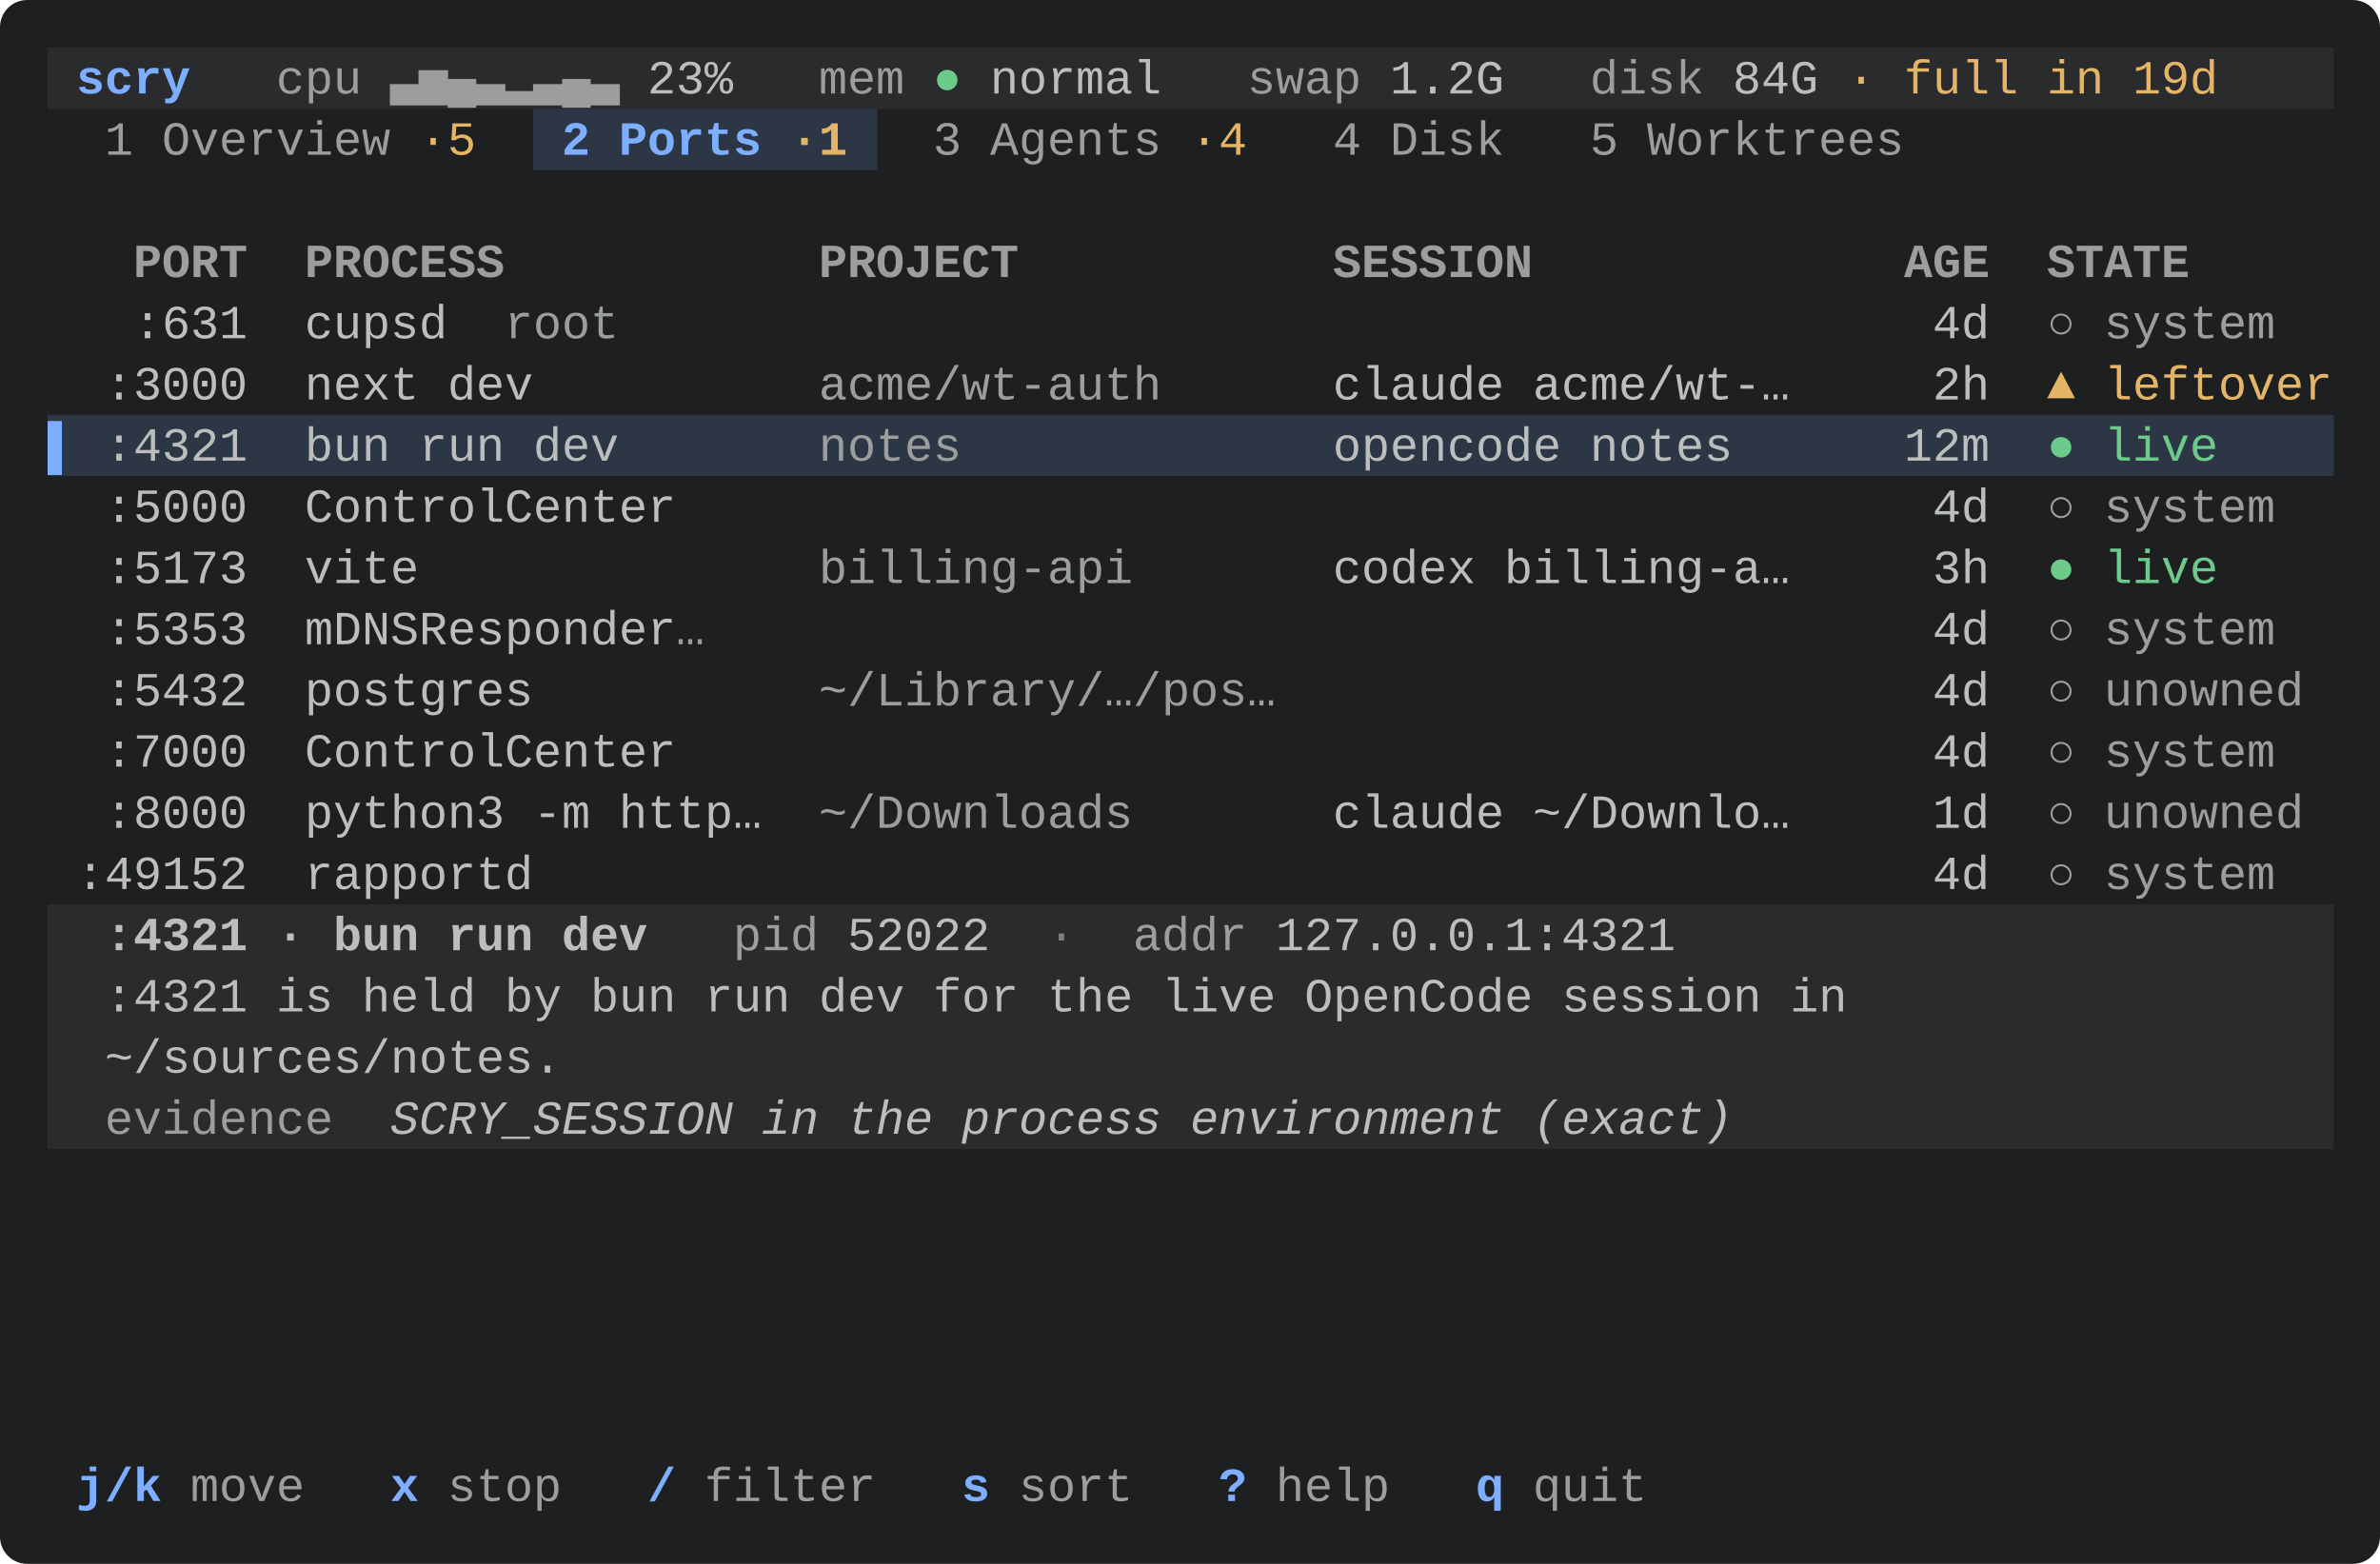
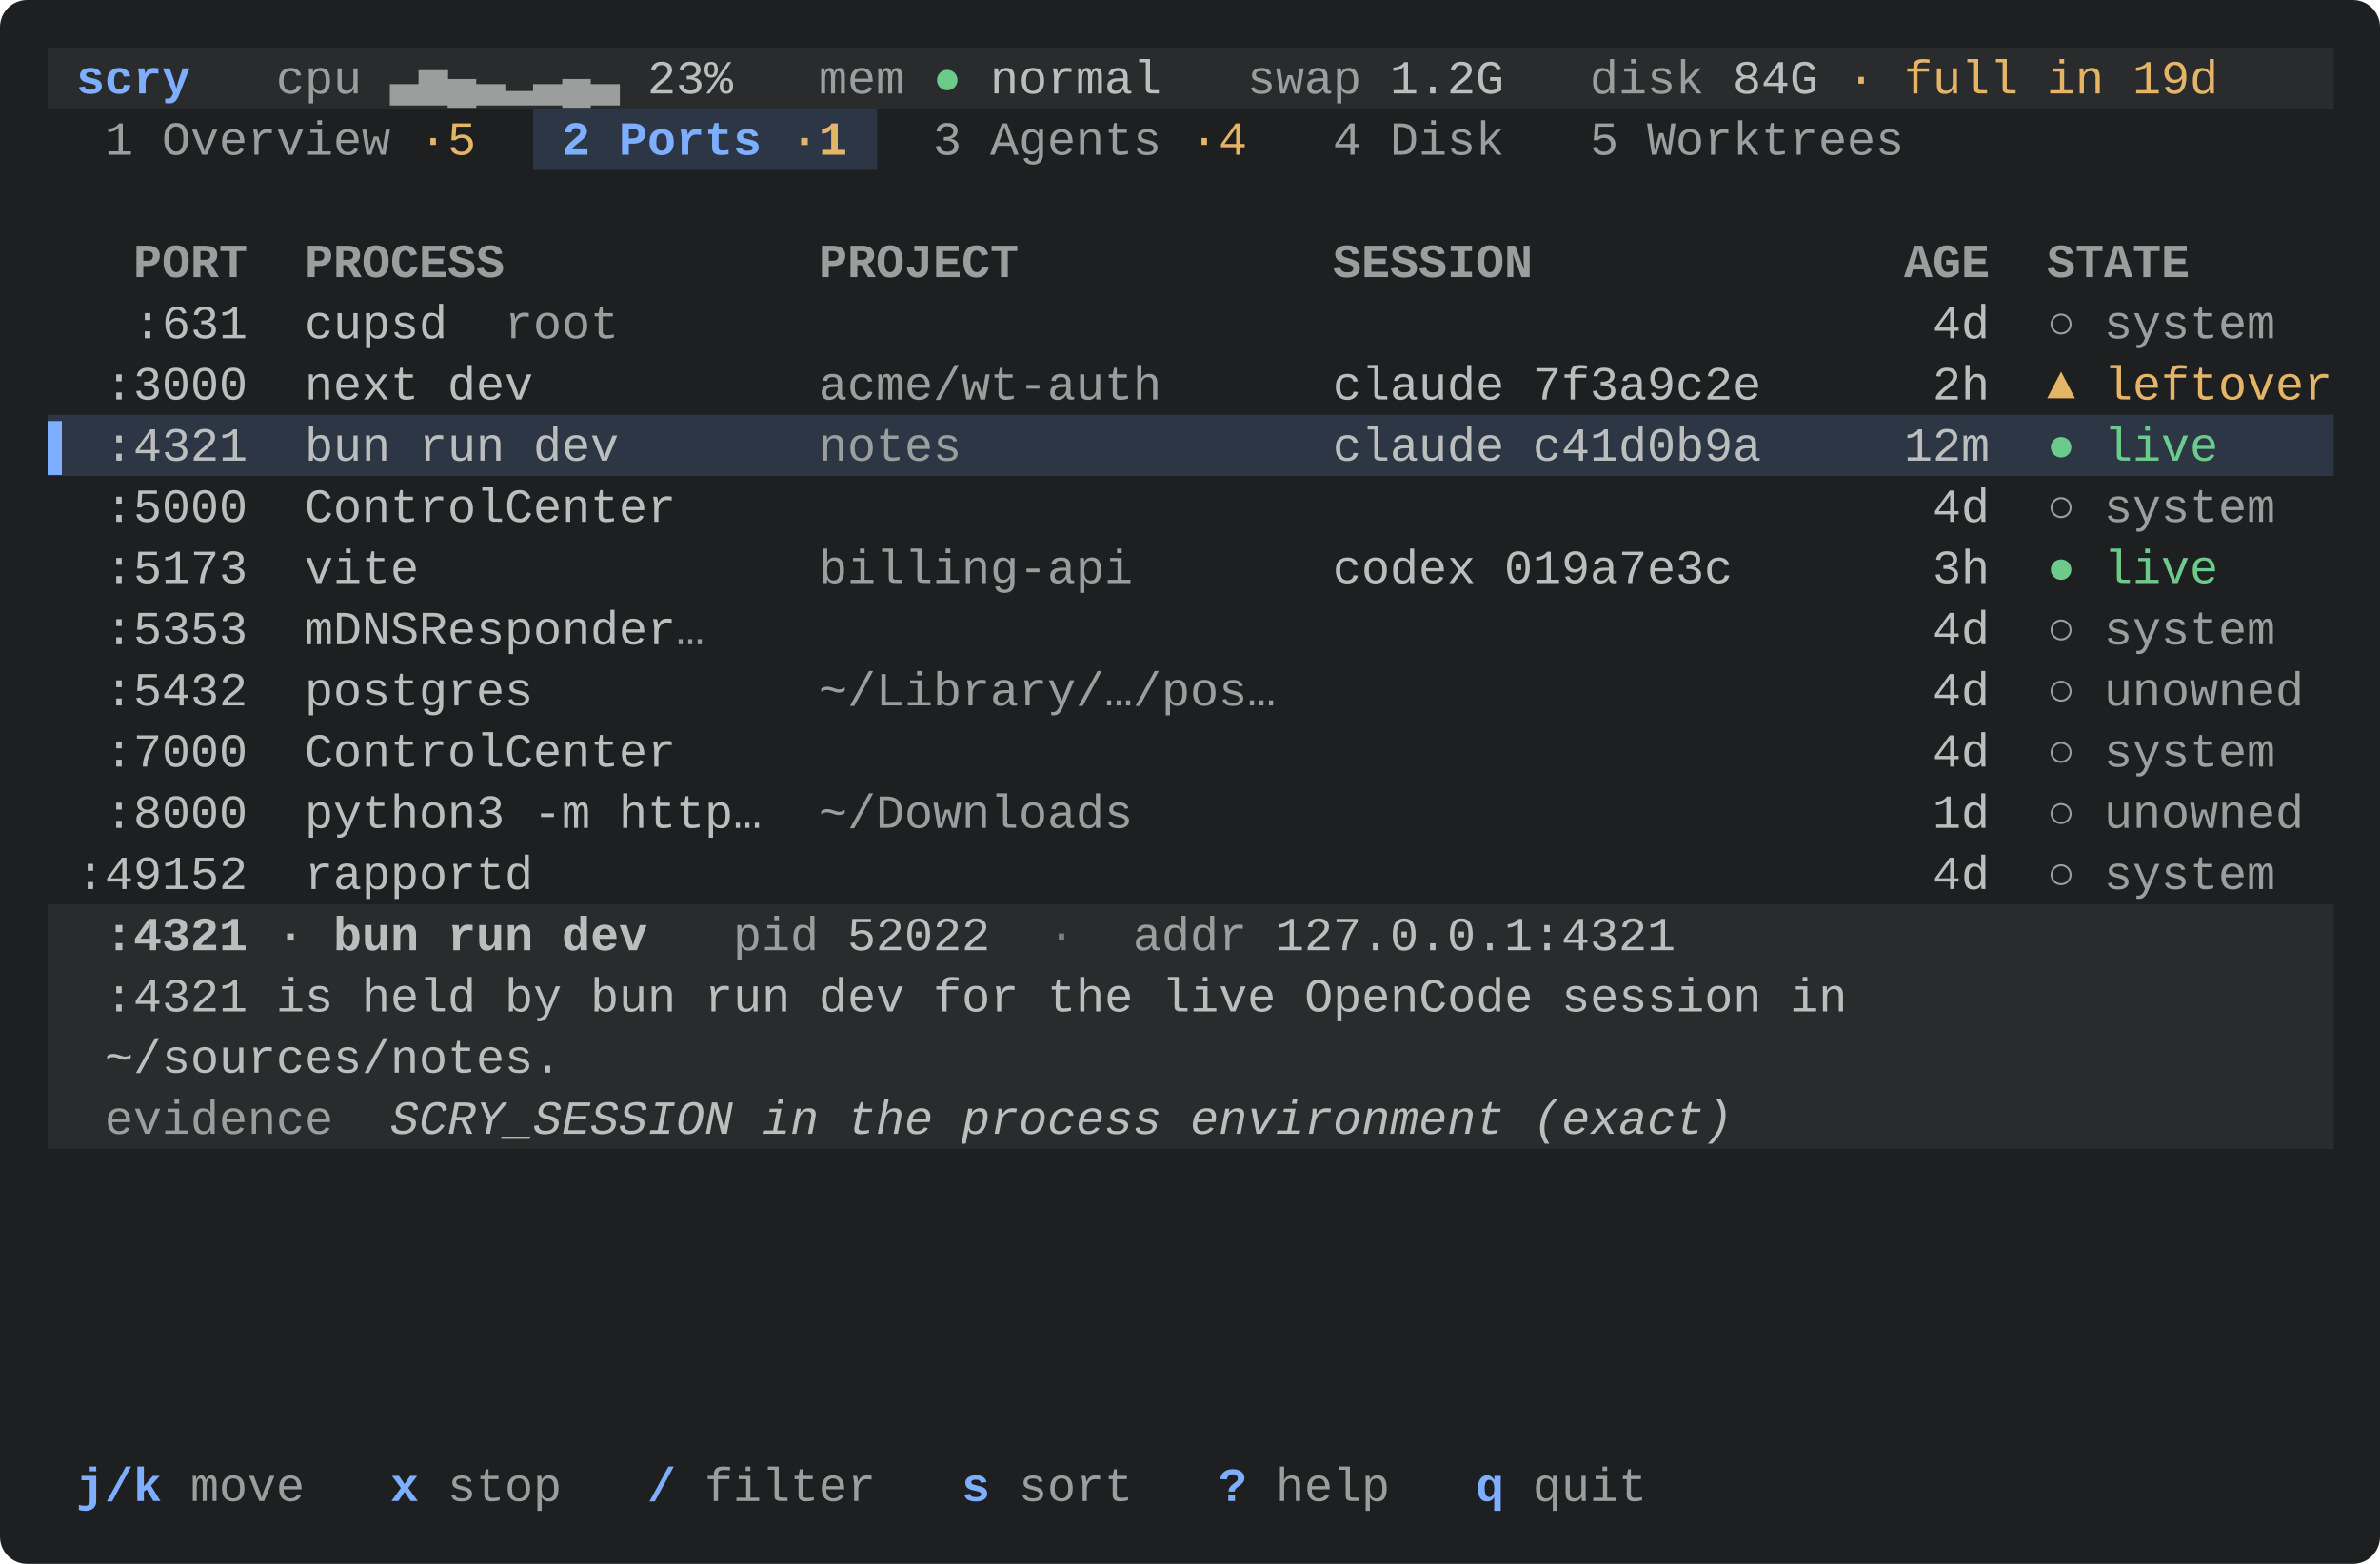
<svg xmlns="http://www.w3.org/2000/svg" width="700" height="460" viewBox="0 0 700 460">
  <style>text{font-family:ui-monospace,SFMono-Regular,"SF Mono",Menlo,Consolas,"Liberation Mono","DejaVu Sans Mono",monospace;font-size:14px;white-space:pre}</style>
  <rect width="700" height="460" rx="8" fill="#1d1f21" />
  <g transform="translate(14 14)">
    <rect x="0.0" y="0" width="672.4" height="18" fill="#292b2d" />
    <text x="8.4" y="13.5" fill="#7daeff" textLength="33.6" lengthAdjust="spacingAndGlyphs" xml:space="preserve" font-weight="700">scry</text>
    <text x="67.2" y="13.5" fill="#9b9e9d" textLength="100.8" lengthAdjust="spacingAndGlyphs" xml:space="preserve">cpu ▃▅▄▃▂▃▄▃</text>
    <text x="176.4" y="13.5" fill="#bbbebc" textLength="25.2" lengthAdjust="spacingAndGlyphs" xml:space="preserve">23%</text>
    <text x="226.8" y="13.5" fill="#9b9e9d" textLength="25.2" lengthAdjust="spacingAndGlyphs" xml:space="preserve">mem</text>
    <text x="260.4" y="13.5" fill="#6ccb8b" textLength="8.4" lengthAdjust="spacingAndGlyphs" xml:space="preserve">●</text>
    <text x="277.2" y="13.5" fill="#bbbebc" textLength="50.4" lengthAdjust="spacingAndGlyphs" xml:space="preserve">normal</text>
    <text x="352.8" y="13.5" fill="#9b9e9d" textLength="33.6" lengthAdjust="spacingAndGlyphs" xml:space="preserve">swap</text>
    <text x="394.8" y="13.5" fill="#bbbebc" textLength="33.6" lengthAdjust="spacingAndGlyphs" xml:space="preserve">1.2G</text>
    <text x="453.6" y="13.5" fill="#9b9e9d" textLength="33.6" lengthAdjust="spacingAndGlyphs" xml:space="preserve">disk</text>
    <text x="495.6" y="13.5" fill="#bbbebc" textLength="25.2" lengthAdjust="spacingAndGlyphs" xml:space="preserve">84G</text>
    <text x="529.2" y="13.5" fill="#e5b567" textLength="109.2" lengthAdjust="spacingAndGlyphs" xml:space="preserve">· full in 19d</text>
    <rect x="142.8" y="18" width="101.2" height="18" fill="#2c3645" />
    <text x="16.8" y="31.5" fill="#9b9e9d" textLength="84.0" lengthAdjust="spacingAndGlyphs" xml:space="preserve">1 Overview</text>
    <text x="109.2" y="31.5" fill="#e5b567" textLength="16.8" lengthAdjust="spacingAndGlyphs" xml:space="preserve">·5</text>
    <text x="151.2" y="31.5" fill="#7daeff" textLength="58.8" lengthAdjust="spacingAndGlyphs" xml:space="preserve" font-weight="700">2 Ports</text>
    <text x="218.4" y="31.5" fill="#e5b567" textLength="16.8" lengthAdjust="spacingAndGlyphs" xml:space="preserve" font-weight="700">·1</text>
    <text x="260.4" y="31.5" fill="#9b9e9d" textLength="67.2" lengthAdjust="spacingAndGlyphs" xml:space="preserve">3 Agents</text>
    <text x="336.0" y="31.5" fill="#e5b567" textLength="16.8" lengthAdjust="spacingAndGlyphs" xml:space="preserve">·4</text>
    <text x="378.0" y="31.5" fill="#9b9e9d" textLength="50.4" lengthAdjust="spacingAndGlyphs" xml:space="preserve">4 Disk</text>
    <text x="453.6" y="31.5" fill="#9b9e9d" textLength="92.4" lengthAdjust="spacingAndGlyphs" xml:space="preserve">5 Worktrees</text>
    <text x="25.2" y="67.5" fill="#9b9e9d" textLength="33.6" lengthAdjust="spacingAndGlyphs" xml:space="preserve" font-weight="700">PORT</text>
    <text x="75.6" y="67.5" fill="#9b9e9d" textLength="58.8" lengthAdjust="spacingAndGlyphs" xml:space="preserve" font-weight="700">PROCESS</text>
    <text x="226.8" y="67.5" fill="#9b9e9d" textLength="58.8" lengthAdjust="spacingAndGlyphs" xml:space="preserve" font-weight="700">PROJECT</text>
    <text x="378.0" y="67.5" fill="#9b9e9d" textLength="58.8" lengthAdjust="spacingAndGlyphs" xml:space="preserve" font-weight="700">SESSION</text>
    <text x="546.0" y="67.5" fill="#9b9e9d" textLength="25.2" lengthAdjust="spacingAndGlyphs" xml:space="preserve" font-weight="700">AGE</text>
    <text x="588.0" y="67.5" fill="#9b9e9d" textLength="42.0" lengthAdjust="spacingAndGlyphs" xml:space="preserve" font-weight="700">STATE</text>
    <text x="25.2" y="85.5" fill="#bbbebc" textLength="33.6" lengthAdjust="spacingAndGlyphs" xml:space="preserve">:631</text>
    <text x="75.6" y="85.5" fill="#bbbebc" textLength="42.0" lengthAdjust="spacingAndGlyphs" xml:space="preserve">cupsd</text>
    <text x="134.4" y="85.5" fill="#9b9e9d" textLength="33.6" lengthAdjust="spacingAndGlyphs" xml:space="preserve">root</text>
    <text x="554.4" y="85.5" fill="#bbbebc" textLength="16.8" lengthAdjust="spacingAndGlyphs" xml:space="preserve">4d</text>
    <text x="588.0" y="85.5" fill="#9b9e9d" textLength="67.2" lengthAdjust="spacingAndGlyphs" xml:space="preserve">○ system</text>
    <text x="16.8" y="103.5" fill="#bbbebc" textLength="42.0" lengthAdjust="spacingAndGlyphs" xml:space="preserve">:3000</text>
    <text x="75.6" y="103.5" fill="#bbbebc" textLength="67.2" lengthAdjust="spacingAndGlyphs" xml:space="preserve">next dev</text>
    <text x="226.8" y="103.5" fill="#9b9e9d" textLength="100.8" lengthAdjust="spacingAndGlyphs" xml:space="preserve">acme/wt-auth</text>
-     <text x="378.0" y="103.5" fill="#bbbebc" textLength="134.4" lengthAdjust="spacingAndGlyphs" xml:space="preserve">claude acme/wt-…</text>
+     <text x="378.0" y="103.5" fill="#bbbebc" textLength="126.0" lengthAdjust="spacingAndGlyphs" xml:space="preserve">claude 7f3a9c2e</text>
    <text x="554.4" y="103.5" fill="#bbbebc" textLength="16.8" lengthAdjust="spacingAndGlyphs" xml:space="preserve">2h</text>
    <text x="588.0" y="103.5" fill="#e5b567" textLength="84.0" lengthAdjust="spacingAndGlyphs" xml:space="preserve">▲ leftover</text>
    <rect x="0.0" y="108" width="672.4" height="18" fill="#2c3645" />
    <text x="0.0" y="121.5" fill="#7daeff" textLength="8.4" lengthAdjust="spacingAndGlyphs" xml:space="preserve">▌</text>
    <text x="16.8" y="121.5" fill="#bbbebc" textLength="42.0" lengthAdjust="spacingAndGlyphs" xml:space="preserve">:4321</text>
    <text x="75.6" y="121.5" fill="#bbbebc" textLength="92.4" lengthAdjust="spacingAndGlyphs" xml:space="preserve">bun run dev</text>
    <text x="226.8" y="121.5" fill="#9b9e9d" textLength="42.0" lengthAdjust="spacingAndGlyphs" xml:space="preserve">notes</text>
-     <text x="378.0" y="121.5" fill="#bbbebc" textLength="117.6" lengthAdjust="spacingAndGlyphs" xml:space="preserve">opencode notes</text>
+     <text x="378.0" y="121.5" fill="#bbbebc" textLength="126.0" lengthAdjust="spacingAndGlyphs" xml:space="preserve">claude c41d0b9a</text>
    <text x="546.0" y="121.5" fill="#bbbebc" textLength="25.2" lengthAdjust="spacingAndGlyphs" xml:space="preserve">12m</text>
    <text x="588.0" y="121.5" fill="#6ccb8b" textLength="50.4" lengthAdjust="spacingAndGlyphs" xml:space="preserve">● live</text>
    <text x="16.8" y="139.5" fill="#bbbebc" textLength="42.0" lengthAdjust="spacingAndGlyphs" xml:space="preserve">:5000</text>
    <text x="75.6" y="139.5" fill="#bbbebc" textLength="109.2" lengthAdjust="spacingAndGlyphs" xml:space="preserve">ControlCenter</text>
    <text x="554.4" y="139.5" fill="#bbbebc" textLength="16.8" lengthAdjust="spacingAndGlyphs" xml:space="preserve">4d</text>
    <text x="588.0" y="139.5" fill="#9b9e9d" textLength="67.2" lengthAdjust="spacingAndGlyphs" xml:space="preserve">○ system</text>
    <text x="16.8" y="157.5" fill="#bbbebc" textLength="42.0" lengthAdjust="spacingAndGlyphs" xml:space="preserve">:5173</text>
    <text x="75.6" y="157.5" fill="#bbbebc" textLength="33.6" lengthAdjust="spacingAndGlyphs" xml:space="preserve">vite</text>
    <text x="226.8" y="157.5" fill="#9b9e9d" textLength="92.4" lengthAdjust="spacingAndGlyphs" xml:space="preserve">billing-api</text>
-     <text x="378.0" y="157.5" fill="#bbbebc" textLength="134.4" lengthAdjust="spacingAndGlyphs" xml:space="preserve">codex billing-a…</text>
+     <text x="378.0" y="157.5" fill="#bbbebc" textLength="117.6" lengthAdjust="spacingAndGlyphs" xml:space="preserve">codex 019a7e3c</text>
    <text x="554.4" y="157.5" fill="#bbbebc" textLength="16.8" lengthAdjust="spacingAndGlyphs" xml:space="preserve">3h</text>
    <text x="588.0" y="157.5" fill="#6ccb8b" textLength="50.4" lengthAdjust="spacingAndGlyphs" xml:space="preserve">● live</text>
    <text x="16.8" y="175.5" fill="#bbbebc" textLength="42.0" lengthAdjust="spacingAndGlyphs" xml:space="preserve">:5353</text>
    <text x="75.6" y="175.5" fill="#bbbebc" textLength="109.2" lengthAdjust="spacingAndGlyphs" xml:space="preserve">mDNSResponder</text>
    <text x="184.8" y="175.5" fill="#9b9e9d" textLength="8.4" lengthAdjust="spacingAndGlyphs" xml:space="preserve">…</text>
    <text x="554.4" y="175.5" fill="#bbbebc" textLength="16.8" lengthAdjust="spacingAndGlyphs" xml:space="preserve">4d</text>
    <text x="588.0" y="175.5" fill="#9b9e9d" textLength="67.2" lengthAdjust="spacingAndGlyphs" xml:space="preserve">○ system</text>
    <text x="16.8" y="193.5" fill="#bbbebc" textLength="42.0" lengthAdjust="spacingAndGlyphs" xml:space="preserve">:5432</text>
    <text x="75.6" y="193.5" fill="#bbbebc" textLength="67.2" lengthAdjust="spacingAndGlyphs" xml:space="preserve">postgres</text>
    <text x="226.8" y="193.5" fill="#9b9e9d" textLength="134.4" lengthAdjust="spacingAndGlyphs" xml:space="preserve">~/Library/…/pos…</text>
    <text x="554.4" y="193.5" fill="#bbbebc" textLength="16.8" lengthAdjust="spacingAndGlyphs" xml:space="preserve">4d</text>
    <text x="588.0" y="193.5" fill="#9b9e9d" textLength="75.6" lengthAdjust="spacingAndGlyphs" xml:space="preserve">○ unowned</text>
    <text x="16.8" y="211.5" fill="#bbbebc" textLength="42.0" lengthAdjust="spacingAndGlyphs" xml:space="preserve">:7000</text>
    <text x="75.6" y="211.5" fill="#bbbebc" textLength="109.2" lengthAdjust="spacingAndGlyphs" xml:space="preserve">ControlCenter</text>
    <text x="554.4" y="211.5" fill="#bbbebc" textLength="16.8" lengthAdjust="spacingAndGlyphs" xml:space="preserve">4d</text>
    <text x="588.0" y="211.5" fill="#9b9e9d" textLength="67.2" lengthAdjust="spacingAndGlyphs" xml:space="preserve">○ system</text>
    <text x="16.8" y="229.5" fill="#bbbebc" textLength="42.0" lengthAdjust="spacingAndGlyphs" xml:space="preserve">:8000</text>
    <text x="75.6" y="229.5" fill="#bbbebc" textLength="134.4" lengthAdjust="spacingAndGlyphs" xml:space="preserve">python3 -m http…</text>
    <text x="226.8" y="229.5" fill="#9b9e9d" textLength="92.4" lengthAdjust="spacingAndGlyphs" xml:space="preserve">~/Downloads</text>
-     <text x="378.0" y="229.5" fill="#bbbebc" textLength="134.4" lengthAdjust="spacingAndGlyphs" xml:space="preserve">claude ~/Downlo…</text>
    <text x="554.4" y="229.5" fill="#bbbebc" textLength="16.8" lengthAdjust="spacingAndGlyphs" xml:space="preserve">1d</text>
    <text x="588.0" y="229.5" fill="#9b9e9d" textLength="75.6" lengthAdjust="spacingAndGlyphs" xml:space="preserve">○ unowned</text>
    <text x="8.4" y="247.5" fill="#bbbebc" textLength="50.4" lengthAdjust="spacingAndGlyphs" xml:space="preserve">:49152</text>
    <text x="75.6" y="247.5" fill="#bbbebc" textLength="67.2" lengthAdjust="spacingAndGlyphs" xml:space="preserve">rapportd</text>
    <text x="554.4" y="247.5" fill="#bbbebc" textLength="16.8" lengthAdjust="spacingAndGlyphs" xml:space="preserve">4d</text>
    <text x="588.0" y="247.5" fill="#9b9e9d" textLength="67.2" lengthAdjust="spacingAndGlyphs" xml:space="preserve">○ system</text>
    <rect x="0.0" y="252" width="672.4" height="18" fill="#292b2d" />
    <text x="16.8" y="265.5" fill="#bbbebc" textLength="159.6" lengthAdjust="spacingAndGlyphs" xml:space="preserve" font-weight="700">:4321 · bun run dev</text>
    <text x="201.6" y="265.5" fill="#9b9e9d" textLength="25.2" lengthAdjust="spacingAndGlyphs" xml:space="preserve">pid</text>
    <text x="235.2" y="265.5" fill="#bbbebc" textLength="42.0" lengthAdjust="spacingAndGlyphs" xml:space="preserve">52022</text>
    <text x="294.0" y="265.5" fill="#7d7f7f" textLength="8.4" lengthAdjust="spacingAndGlyphs" xml:space="preserve">·</text>
    <text x="319.2" y="265.5" fill="#9b9e9d" textLength="33.6" lengthAdjust="spacingAndGlyphs" xml:space="preserve">addr</text>
    <text x="361.2" y="265.5" fill="#bbbebc" textLength="117.6" lengthAdjust="spacingAndGlyphs" xml:space="preserve">127.0.0.1:4321</text>
    <rect x="0.0" y="270" width="672.4" height="18" fill="#292b2d" />
    <text x="16.8" y="283.5" fill="#bbbebc" textLength="512.4" lengthAdjust="spacingAndGlyphs" xml:space="preserve">:4321 is held by bun run dev for the live OpenCode session in</text>
    <rect x="0.0" y="288" width="672.4" height="18" fill="#292b2d" />
    <text x="16.8" y="301.5" fill="#bbbebc" textLength="134.4" lengthAdjust="spacingAndGlyphs" xml:space="preserve">~/sources/notes.</text>
    <rect x="0.0" y="306" width="672.4" height="18" fill="#292b2d" />
    <text x="16.8" y="319.5" fill="#9b9e9d" textLength="67.2" lengthAdjust="spacingAndGlyphs" xml:space="preserve">evidence</text>
    <text x="100.8" y="319.5" fill="#bbbebc" textLength="394.8" lengthAdjust="spacingAndGlyphs" xml:space="preserve" font-style="italic">SCRY_SESSION in the process environment (exact)</text>
    <text x="8.4" y="427.5" fill="#7daeff" textLength="25.2" lengthAdjust="spacingAndGlyphs" xml:space="preserve" font-weight="700">j/k</text>
    <text x="42.0" y="427.5" fill="#9b9e9d" textLength="33.6" lengthAdjust="spacingAndGlyphs" xml:space="preserve">move</text>
    <text x="100.8" y="427.5" fill="#7daeff" textLength="8.4" lengthAdjust="spacingAndGlyphs" xml:space="preserve" font-weight="700">x</text>
    <text x="117.6" y="427.5" fill="#9b9e9d" textLength="33.6" lengthAdjust="spacingAndGlyphs" xml:space="preserve">stop</text>
    <text x="176.4" y="427.5" fill="#7daeff" textLength="8.4" lengthAdjust="spacingAndGlyphs" xml:space="preserve" font-weight="700">/</text>
    <text x="193.2" y="427.5" fill="#9b9e9d" textLength="50.4" lengthAdjust="spacingAndGlyphs" xml:space="preserve">filter</text>
    <text x="268.8" y="427.5" fill="#7daeff" textLength="8.4" lengthAdjust="spacingAndGlyphs" xml:space="preserve" font-weight="700">s</text>
    <text x="285.6" y="427.5" fill="#9b9e9d" textLength="33.6" lengthAdjust="spacingAndGlyphs" xml:space="preserve">sort</text>
    <text x="344.4" y="427.5" fill="#7daeff" textLength="8.4" lengthAdjust="spacingAndGlyphs" xml:space="preserve" font-weight="700">?</text>
    <text x="361.2" y="427.5" fill="#9b9e9d" textLength="33.6" lengthAdjust="spacingAndGlyphs" xml:space="preserve">help</text>
    <text x="420.0" y="427.5" fill="#7daeff" textLength="8.4" lengthAdjust="spacingAndGlyphs" xml:space="preserve" font-weight="700">q</text>
    <text x="436.8" y="427.5" fill="#9b9e9d" textLength="33.6" lengthAdjust="spacingAndGlyphs" xml:space="preserve">quit</text>
  </g>
</svg>
